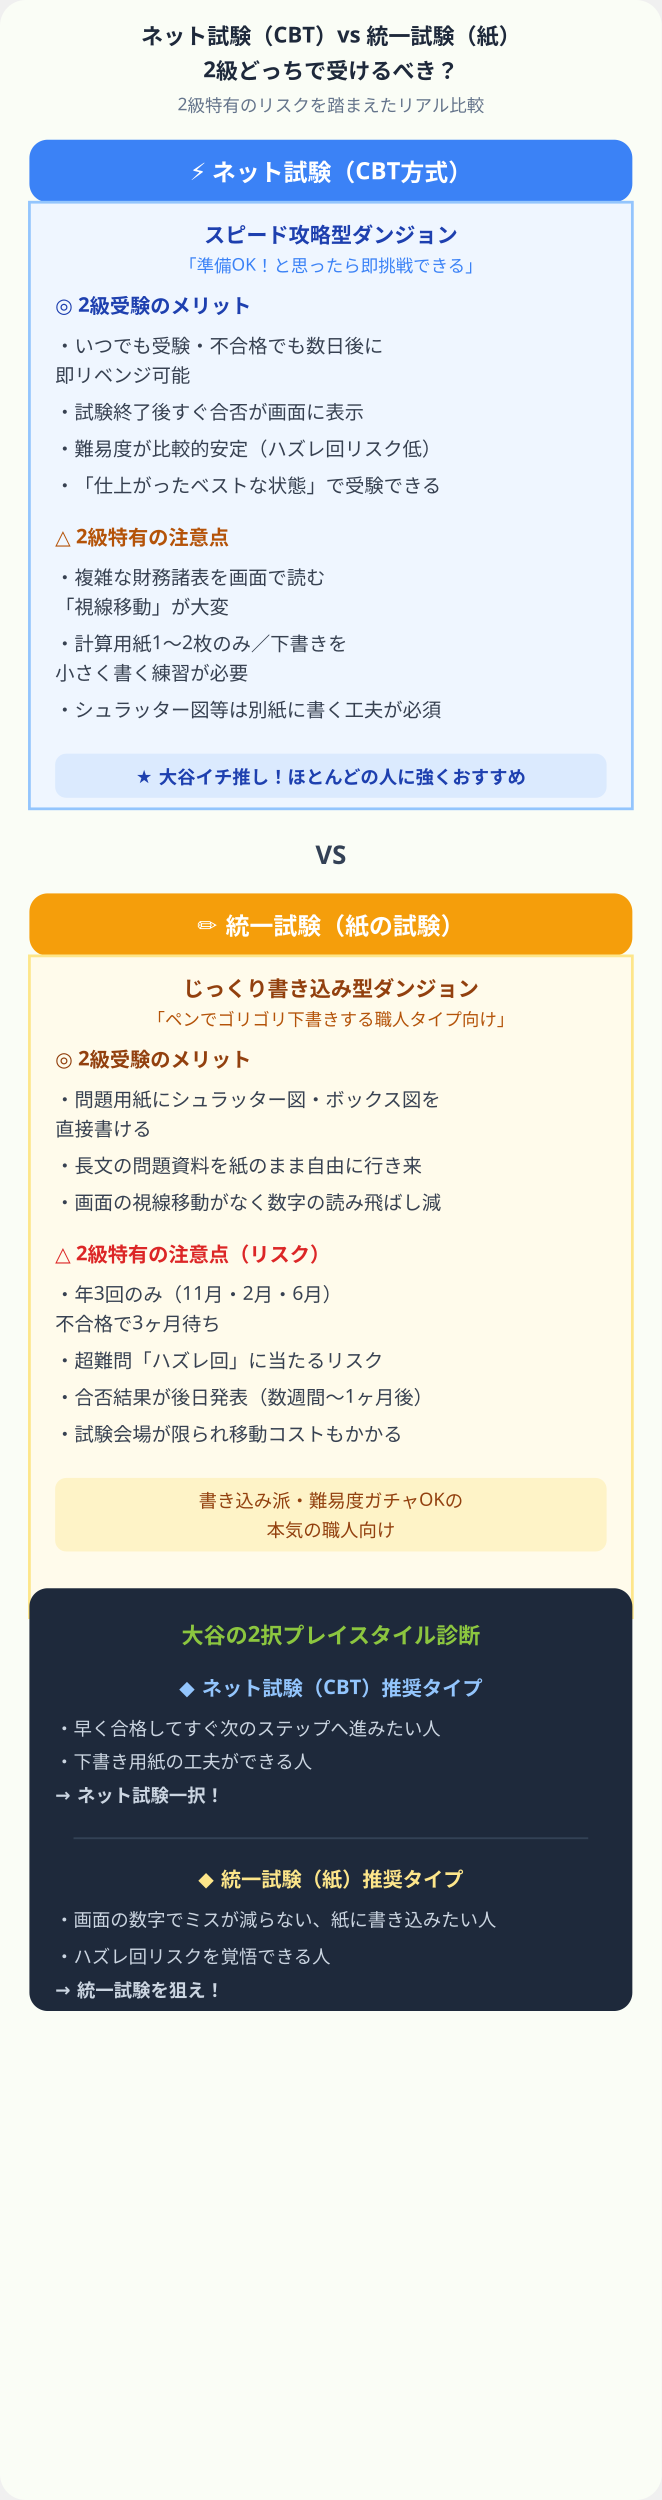
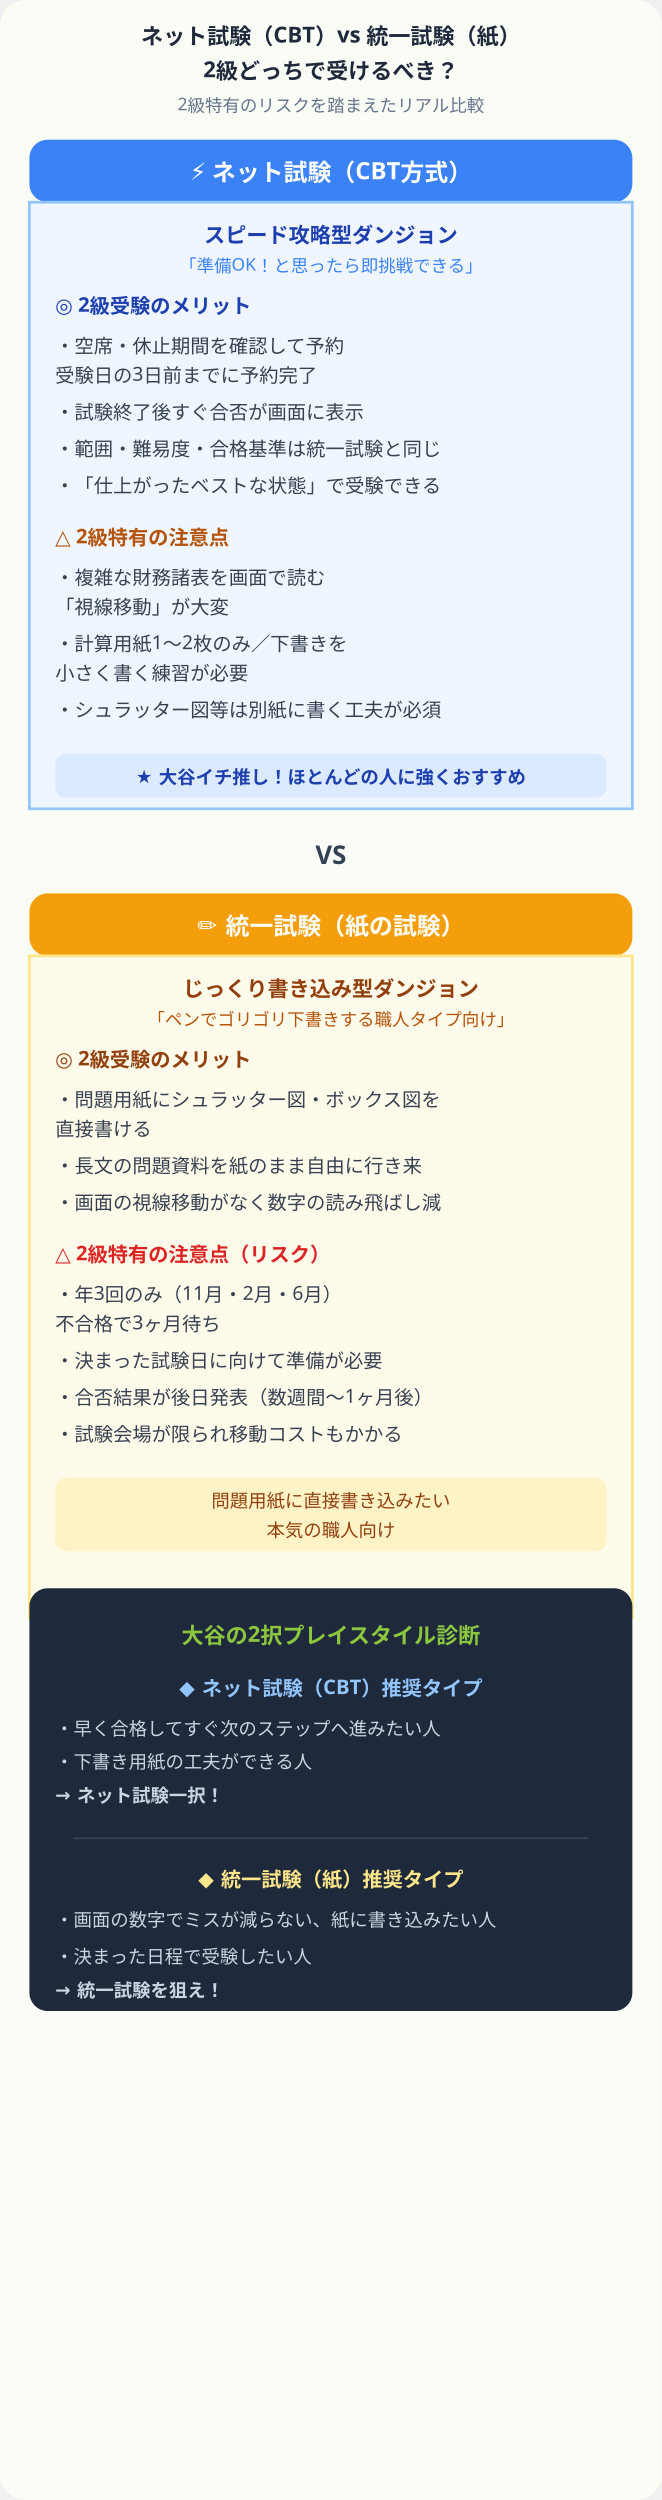
<svg xmlns="http://www.w3.org/2000/svg" viewBox="0 0 360 1360" width="360" height="1360">
  <defs>
    <style>text { font-family: 'Noto Sans JP','Hiragino Sans',sans-serif; }</style>
  </defs>
  <rect width="360" height="1360" rx="14" fill="#FAFDF6" />
  <text x="180" y="24" text-anchor="middle" font-size="12" font-weight="700" fill="#1E293B">ネット試験（CBT）vs 統一試験（紙）</text>
  <text x="180" y="42" text-anchor="middle" font-size="12" font-weight="700" fill="#1E293B">2級どっちで受けるべき？</text>
  <text x="180" y="60" text-anchor="middle" font-size="9.5" fill="#64748B">2級特有のリスクを踏まえたリアル比較</text>
  <rect x="16" y="76" width="328" height="34" rx="10" fill="#3B82F6" />
  <text x="180" y="98" text-anchor="middle" font-size="13" font-weight="700" fill="#fff">⚡ ネット試験（CBT方式）</text>
  <rect x="16" y="110" width="328" height="330" rx="0" fill="#EFF6FF" stroke="#93C5FD" stroke-width="1.5" />
  <text x="180" y="132" text-anchor="middle" font-size="11.5" font-weight="700" fill="#1E40AF">スピード攻略型ダンジョン</text>
  <text x="180" y="148" text-anchor="middle" font-size="9.5" fill="#3B82F6">「準備OK！と思ったら即挑戦できる」</text>
  <text x="30" y="170" font-size="11" font-weight="700" fill="#1E40AF">◎ 2級受験のメリット</text>
-   <text x="30" y="192" font-size="10.5" fill="#374151">・いつでも受験・不合格でも数日後に</text>
-   <text x="30" y="208" font-size="10.5" fill="#374151">　即リベンジ可能</text>
+   <text x="30" y="192" font-size="10.5" fill="#374151">・空席・休止期間を確認して予約</text>
+   <text x="30" y="208" font-size="10.5" fill="#374151">　受験日の3日前までに予約完了</text>
  <text x="30" y="228" font-size="10.5" fill="#374151">・試験終了後すぐ合否が画面に表示</text>
-   <text x="30" y="248" font-size="10.5" fill="#374151">・難易度が比較的安定（ハズレ回リスク低）</text>
+   <text x="30" y="248" font-size="10.5" fill="#374151">・範囲・難易度・合格基準は統一試験と同じ</text>
  <text x="30" y="268" font-size="10.5" fill="#374151">・「仕上がったベストな状態」で受験できる</text>
  <text x="30" y="296" font-size="11" font-weight="700" fill="#B45309">△ 2級特有の注意点</text>
  <text x="30" y="318" font-size="10.5" fill="#374151">・複雑な財務諸表を画面で読む</text>
  <text x="30" y="334" font-size="10.5" fill="#374151">　「視線移動」が大変</text>
  <text x="30" y="354" font-size="10.5" fill="#374151">・計算用紙1〜2枚のみ／下書きを</text>
  <text x="30" y="370" font-size="10.5" fill="#374151">　小さく書く練習が必要</text>
  <text x="30" y="390" font-size="10.5" fill="#374151">・シュラッター図等は別紙に書く工夫が必須</text>
  <rect x="30" y="410" width="300" height="24" rx="6" fill="#DBEAFE" />
  <text x="180" y="426" text-anchor="middle" font-size="10" font-weight="700" fill="#1E40AF">★ 大谷イチ推し！ほとんどの人に強くおすすめ</text>
  <text x="180" y="470" text-anchor="middle" font-size="14" font-weight="700" fill="#334155">VS</text>
  <rect x="16" y="486" width="328" height="34" rx="10" fill="#F59E0B" />
  <text x="180" y="508" text-anchor="middle" font-size="13" font-weight="700" fill="#fff">✏ 統一試験（紙の試験）</text>
  <rect x="16" y="520" width="328" height="360" rx="0" fill="#FFFBEB" stroke="#FDE68A" stroke-width="1.5" />
  <text x="180" y="542" text-anchor="middle" font-size="11.5" font-weight="700" fill="#92400E">じっくり書き込み型ダンジョン</text>
  <text x="180" y="558" text-anchor="middle" font-size="9.5" fill="#B45309">「ペンでゴリゴリ下書きする職人タイプ向け」</text>
  <text x="30" y="580" font-size="11" font-weight="700" fill="#92400E">◎ 2級受験のメリット</text>
  <text x="30" y="602" font-size="10.5" fill="#374151">・問題用紙にシュラッター図・ボックス図を</text>
  <text x="30" y="618" font-size="10.5" fill="#374151">　直接書ける</text>
  <text x="30" y="638" font-size="10.5" fill="#374151">・長文の問題資料を紙のまま自由に行き来</text>
  <text x="30" y="658" font-size="10.5" fill="#374151">・画面の視線移動がなく数字の読み飛ばし減</text>
  <text x="30" y="686" font-size="11" font-weight="700" fill="#DC2626">△ 2級特有の注意点（リスク）</text>
  <text x="30" y="708" font-size="10.5" fill="#374151">・年3回のみ（11月・2月・6月）</text>
  <text x="30" y="724" font-size="10.5" fill="#374151">　不合格で3ヶ月待ち</text>
-   <text x="30" y="744" font-size="10.5" fill="#374151">・超難問「ハズレ回」に当たるリスク</text>
+   <text x="30" y="744" font-size="10.5" fill="#374151">・決まった試験日に向けて準備が必要</text>
  <text x="30" y="764" font-size="10.5" fill="#374151">・合否結果が後日発表（数週間〜1ヶ月後）</text>
  <text x="30" y="784" font-size="10.5" fill="#374151">・試験会場が限られ移動コストもかかる</text>
  <rect x="30" y="804" width="300" height="40" rx="6" fill="#FEF3C7" />
-   <text x="180" y="820" text-anchor="middle" font-size="10" fill="#92400E">書き込み派・難易度ガチャOKの</text>
+   <text x="180" y="820" text-anchor="middle" font-size="10" fill="#92400E">問題用紙に直接書き込みたい</text>
  <text x="180" y="836" text-anchor="middle" font-size="10" fill="#92400E">本気の職人向け</text>
  <rect x="16" y="864" width="328" height="230" rx="10" fill="#1E293B" />
  <text x="180" y="894" text-anchor="middle" font-size="12" font-weight="700" fill="#8CC63F">大谷の2択プレイスタイル診断</text>
  <text x="180" y="922" text-anchor="middle" font-size="11" font-weight="700" fill="#93C5FD">◆ ネット試験（CBT）推奨タイプ</text>
  <text x="30" y="944" font-size="10" fill="#CBD5E1">・早く合格してすぐ次のステップへ進みたい人</text>
  <text x="30" y="962" font-size="10" fill="#CBD5E1">・下書き用紙の工夫ができる人</text>
  <text x="30" y="980" font-size="10" font-weight="700" fill="#CBD5E1">→ ネット試験一択！</text>
  <line x1="40" y1="1000" x2="320" y2="1000" stroke="#334155" stroke-width="1" />
  <text x="180" y="1026" text-anchor="middle" font-size="11" font-weight="700" fill="#FDE68A">◆ 統一試験（紙）推奨タイプ</text>
  <text x="30" y="1048" font-size="10" fill="#CBD5E1">・画面の数字でミスが減らない、紙に書き込みたい人</text>
-   <text x="30" y="1068" font-size="10" fill="#CBD5E1">・ハズレ回リスクを覚悟できる人</text>
+   <text x="30" y="1068" font-size="10" fill="#CBD5E1">・決まった日程で受験したい人</text>
  <text x="30" y="1086" font-size="10" font-weight="700" fill="#CBD5E1">→ 統一試験を狙え！</text>
</svg>
